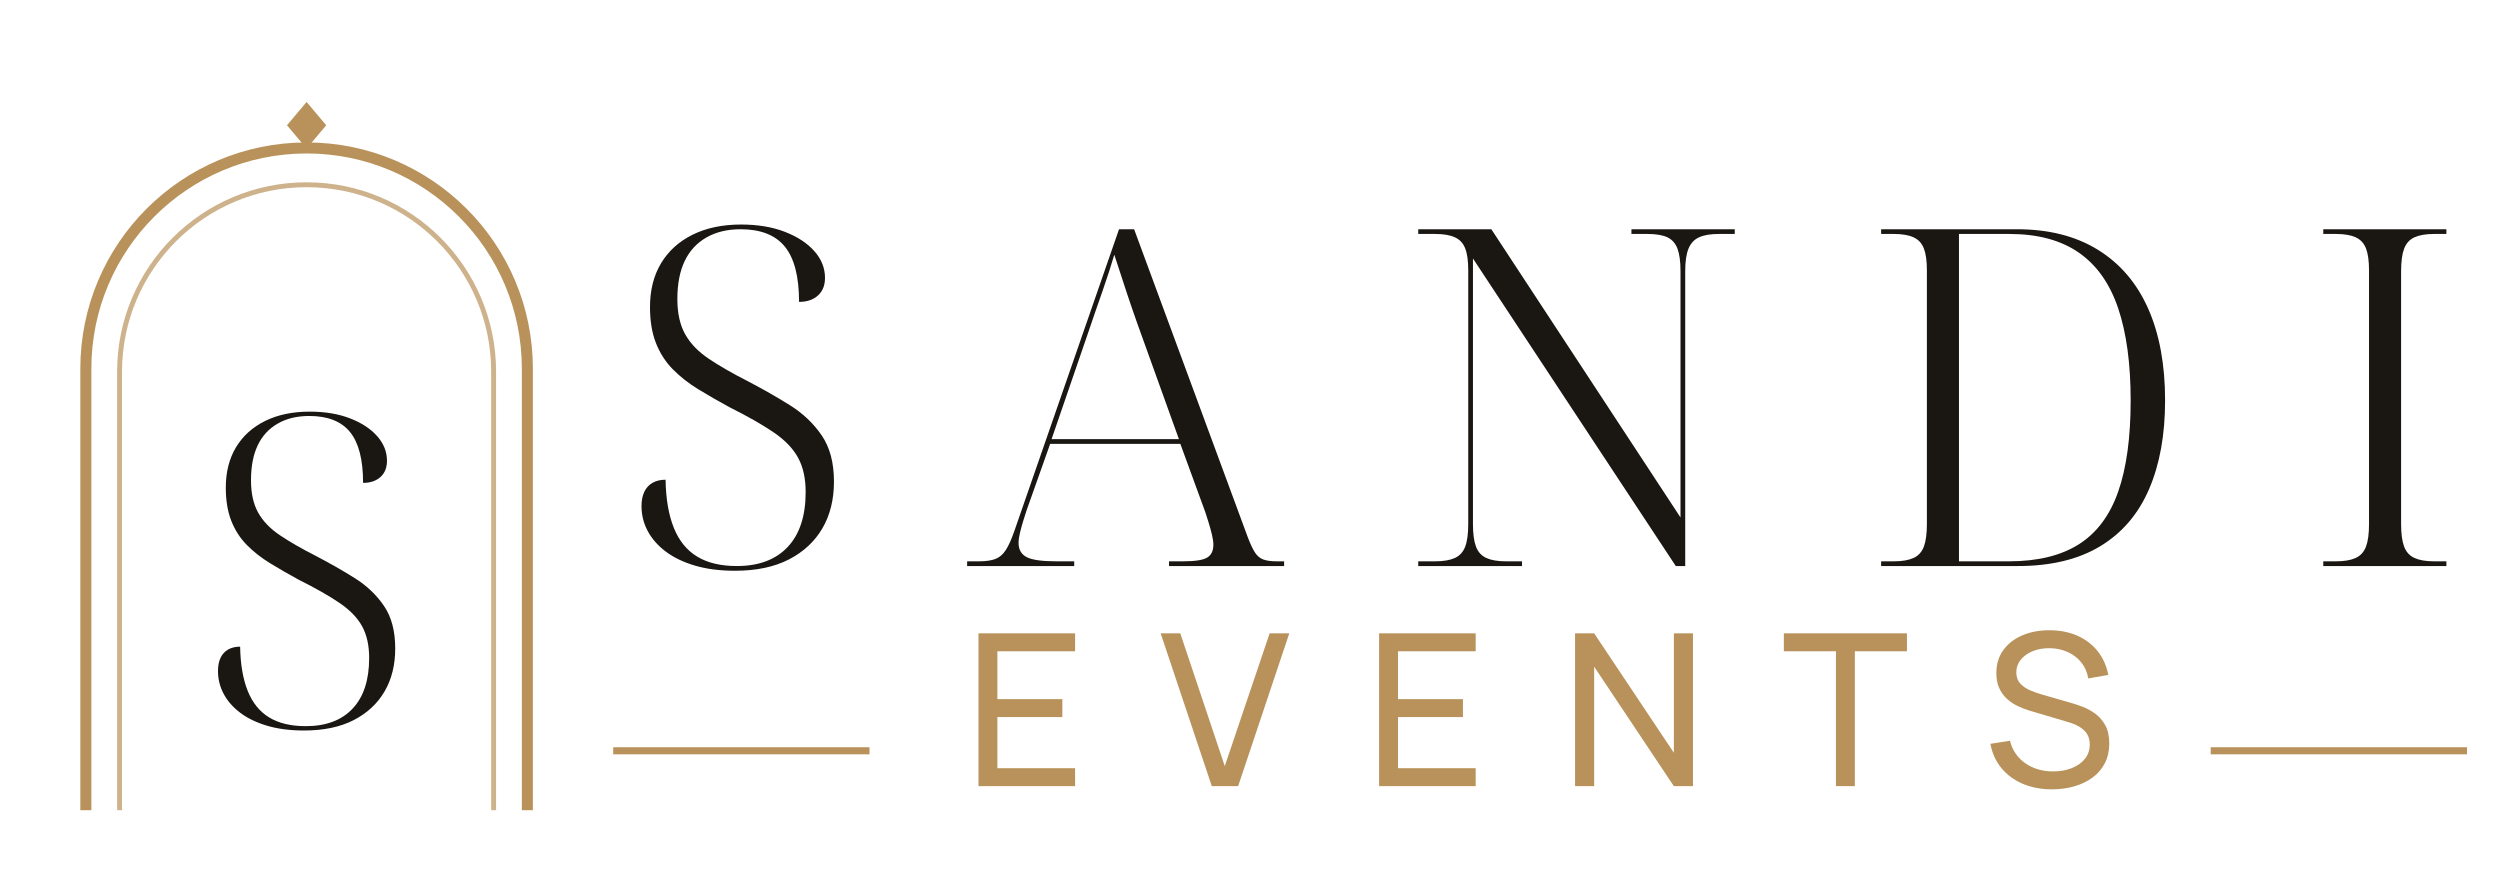
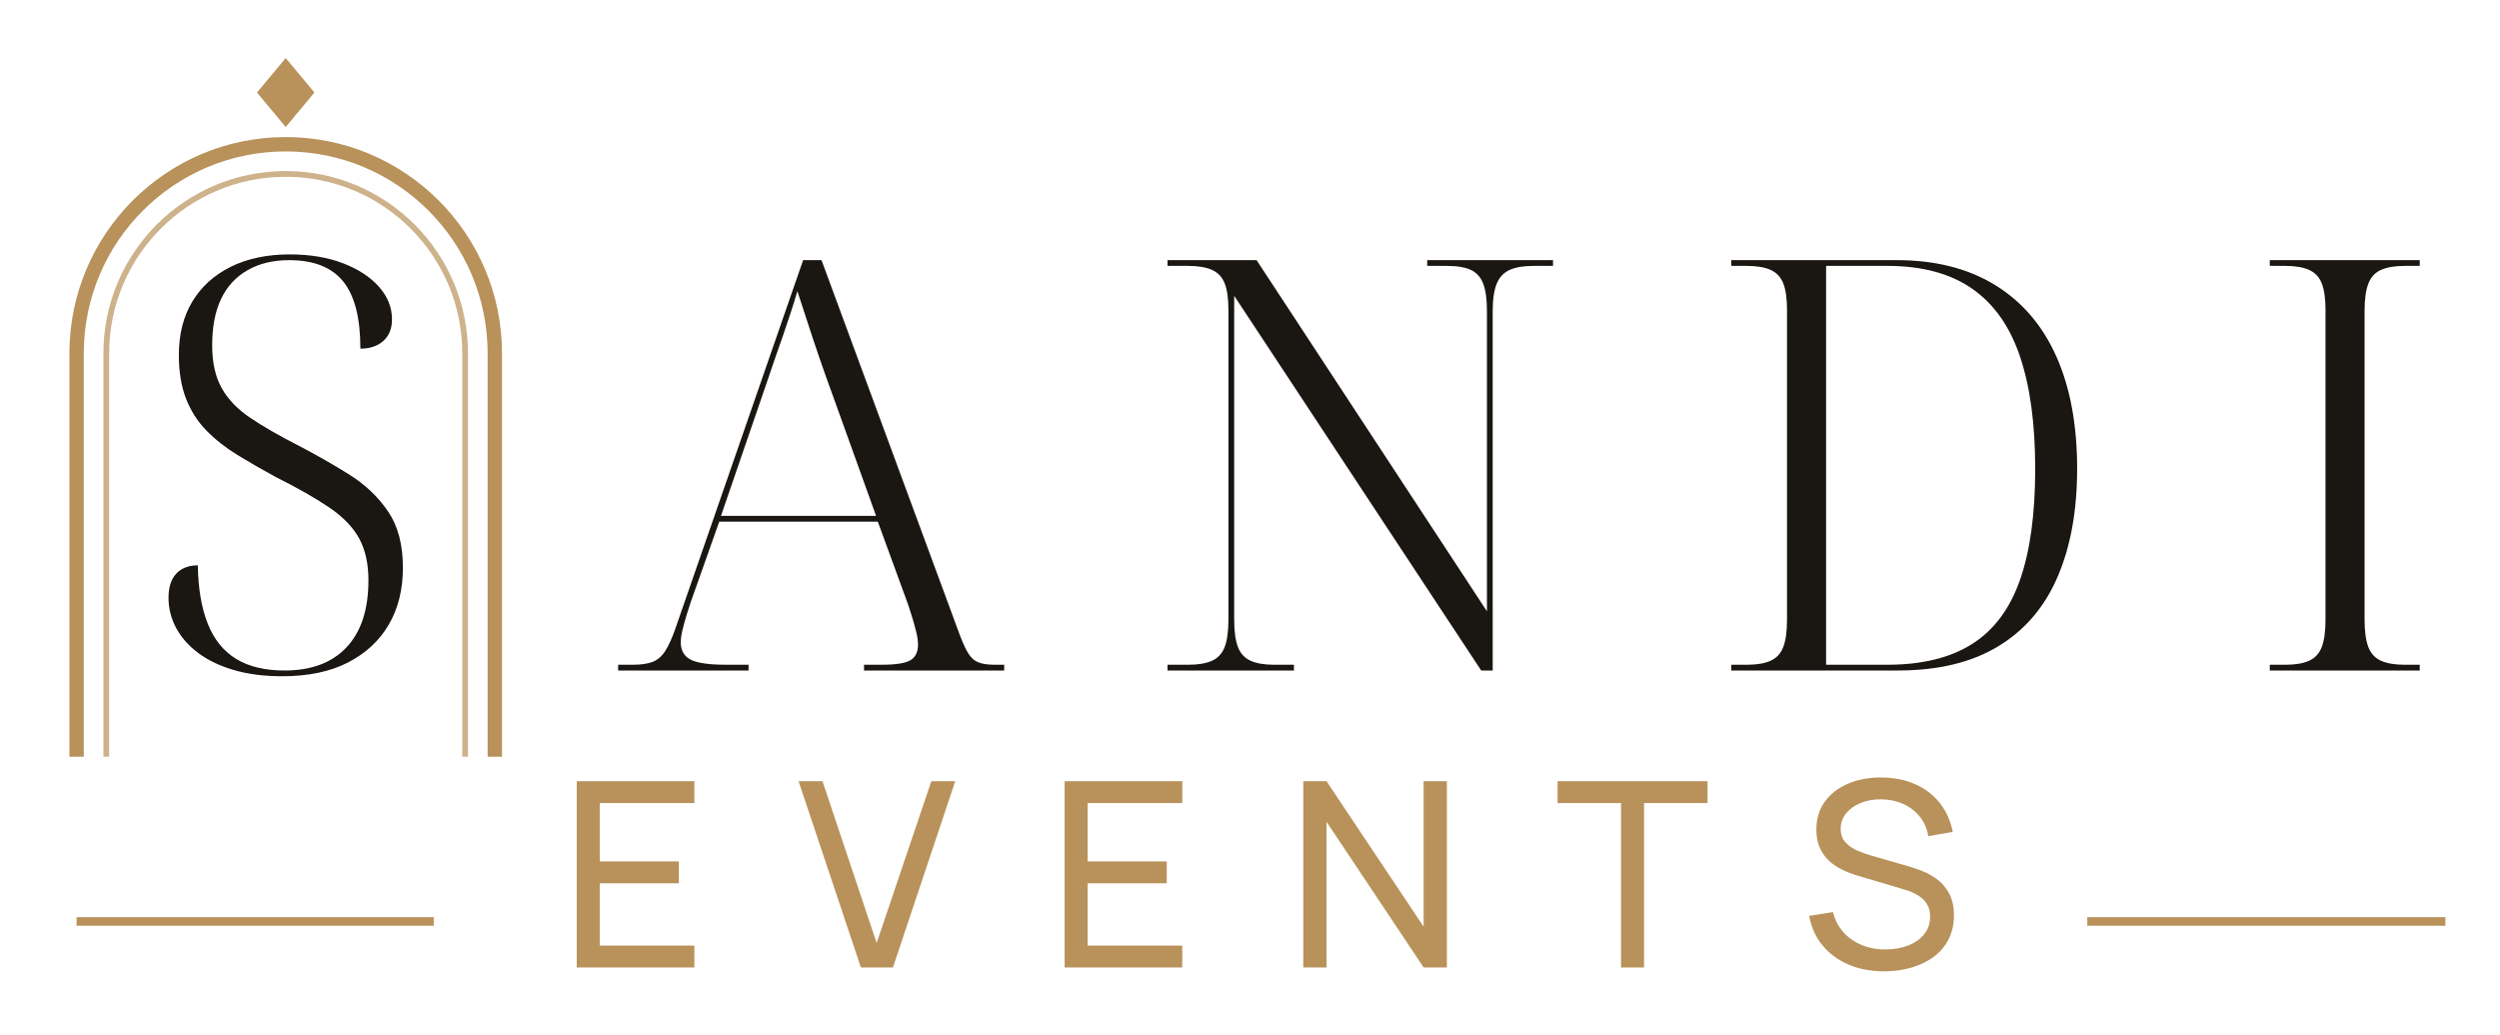
- <svg xmlns="http://www.w3.org/2000/svg" viewBox="0 0 318 112">
-   <g transform="translate(0,4) scale(.78)">
-     <path d="M14 127V55A36 36 0 0 1 86 55V127" fill="none" stroke="#B8925A" stroke-width="1.8" />
-     <path d="M19.5 127V55.5A30.5 30.5 0 0 1 80.5 55.5V127" fill="none" stroke="#B8925A" stroke-width=".8" opacity=".7" />
-     <path d="M50 11.5l3.2 3.8L50 19.1l-3.2-3.8z" fill="#B8925A" />
-     <path d="M49.575 114.0Q46.174 114.0 43.553 113.221Q40.932 112.441 39.161 111.095Q37.39 109.749 36.469 108.014Q35.548 106.278 35.548 104.294Q35.548 103.019 35.973 102.134Q36.398 101.248 37.213 100.787Q38.027 100.327 39.161 100.327Q39.232 104.649 40.401 107.553Q41.569 110.458 43.907 111.875Q46.245 113.292 49.858 113.292Q54.817 113.292 57.51 110.422Q60.202 107.553 60.202 102.169Q60.202 99.123 59.068 97.033Q57.935 94.943 55.384 93.207Q52.834 91.471 48.725 89.417Q46.245 88.071 44.049 86.725Q41.853 85.379 40.223 83.714Q38.594 82.049 37.708 79.782Q36.823 77.515 36.823 74.398Q36.823 70.572 38.488 67.809Q40.153 65.046 43.234 63.523Q46.316 62 50.496 62Q54.251 62 57.084 63.098Q59.918 64.196 61.512 66.003Q63.106 67.809 63.106 70.005Q63.106 71.706 62.044 72.662Q60.981 73.619 59.21 73.619Q59.21 67.951 57.084 65.33Q54.959 62.708 50.425 62.708Q47.45 62.708 45.289 63.948Q43.128 65.188 42.03 67.49Q40.932 69.793 40.932 73.193Q40.932 76.381 42.101 78.471Q43.27 80.561 45.643 82.155Q48.016 83.749 51.488 85.52Q54.888 87.292 57.828 89.134Q60.768 90.975 62.61 93.668Q64.452 96.36 64.452 100.61Q64.452 104.649 62.717 107.624Q60.981 110.599 57.687 112.3Q54.392 114.0 49.575 114.0Z" fill="#1A1612" />
+ <svg xmlns="http://www.w3.org/2000/svg" viewBox="0 0 261 108">
+   <g class="lk-mono">
+     <path d="M8.00 79V36.90A21.84 21.84 0 0 1 51.68 36.90V79" fill="none" stroke="#B8925A" stroke-width="1.5" />
+     <path d="M11.10 79V36.90A18.74 18.74 0 0 1 48.58 36.90V79" fill="none" stroke="#B8925A" stroke-width=".6" opacity=".7" />
+     <path d="M29.84 6.06l3 3.6-3 3.6-3-3.6z" fill="#B8925A" />
+     <path d="M29.48 70.6Q26.6 70.6 24.38 69.94Q22.16 69.28 20.66 68.14Q19.16 67.0 18.38 65.53Q17.6 64.06 17.6 62.38Q17.6 61.3 17.96 60.55Q18.32 59.8 19.01 59.41Q19.7 59.02 20.66 59.02Q20.72 62.68 21.71 65.14Q22.7 67.6 24.68 68.8Q26.66 70.0 29.72 70.0Q33.92 70.0 36.2 67.57Q38.48 65.14 38.48 60.58Q38.48 58.0 37.52 56.23Q36.56 54.46 34.4 52.99Q32.24 51.52 28.76 49.78Q26.66 48.64 24.8 47.5Q22.94 46.36 21.56 44.95Q20.18 43.54 19.43 41.62Q18.68 39.7 18.68 37.06Q18.68 33.82 20.09 31.48Q21.5 29.14 24.11 27.85Q26.72 26.56 30.26 26.56Q33.44 26.56 35.84 27.49Q38.24 28.42 39.59 29.95Q40.94 31.48 40.94 33.34Q40.94 34.78 40.04 35.59Q39.14 36.4 37.64 36.4Q37.64 31.6 35.84 29.38Q34.04 27.16 30.2 27.16Q27.68 27.16 25.85 28.21Q24.02 29.26 23.09 31.21Q22.16 33.16 22.16 36.04Q22.16 38.74 23.15 40.51Q24.14 42.28 26.15 43.63Q28.16 44.98 31.1 46.48Q33.98 47.98 36.47 49.54Q38.96 51.1 40.52 53.38Q42.08 55.66 42.08 59.26Q42.08 62.68 40.61 65.2Q39.14 67.72 36.35 69.16Q33.56 70.6 29.48 70.6Z" fill="#1A1612" />
  </g>
-   <path d="M93.48 72.6Q90.6 72.6 88.38 71.94Q86.16 71.28 84.66 70.14Q83.16 69.0 82.38 67.53Q81.6 66.06 81.6 64.38Q81.6 63.3 81.96 62.55Q82.32 61.8 83.01 61.41Q83.7 61.02 84.66 61.02Q84.72 64.68 85.71 67.14Q86.7 69.6 88.68 70.8Q90.66 72.0 93.72 72.0Q97.92 72.0 100.2 69.57Q102.48 67.14 102.48 62.58Q102.48 60.0 101.52 58.23Q100.56 56.46 98.4 54.99Q96.24 53.52 92.76 51.78Q90.66 50.64 88.8 49.5Q86.94 48.36 85.56 46.95Q84.18 45.54 83.43 43.62Q82.68 41.7 82.68 39.06Q82.68 35.82 84.09 33.48Q85.5 31.14 88.11 29.85Q90.72 28.56 94.26 28.56Q97.44 28.56 99.84 29.49Q102.24 30.42 103.59 31.95Q104.94 33.48 104.94 35.34Q104.94 36.78 104.04 37.59Q103.14 38.4 101.64 38.4Q101.64 33.6 99.84 31.38Q98.04 29.16 94.2 29.16Q91.68 29.16 89.85 30.21Q88.02 31.26 87.09 33.21Q86.16 35.16 86.16 38.04Q86.16 40.74 87.15 42.51Q88.14 44.28 90.15 45.63Q92.16 46.98 95.1 48.48Q97.98 49.98 100.47 51.54Q102.96 53.1 104.52 55.38Q106.08 57.66 106.08 61.26Q106.08 64.68 104.61 67.2Q103.14 69.72 100.35 71.16Q97.56 72.6 93.48 72.6Z M123.02 72.0V71.4H124.52Q125.84 71.4 126.62 71.1Q127.4 70.8 127.94 69.96Q128.48 69.12 129.02 67.56L142.34 29.16H144.26L158.72 68.34Q159.2 69.6 159.62 70.26Q160.04 70.92 160.67 71.16Q161.3 71.4 162.38 71.4H163.34V72.0H148.7V71.4H150.5Q152.78 71.4 153.56 70.92Q154.34 70.44 154.34 69.3Q154.34 68.76 154.16 68.01Q153.98 67.26 153.74 66.48Q153.5 65.7 153.32 65.16L150.14 56.46H133.58L130.58 64.92Q130.4 65.46 130.16 66.24Q129.92 67.02 129.74 67.77Q129.56 68.52 129.56 69.06Q129.56 70.32 130.58 70.86Q131.6 71.4 134.36 71.4H136.64V72.0ZM133.76 55.86H149.96L145.34 43.02Q144.68 41.22 144.02 39.3Q143.36 37.38 142.79 35.61Q142.22 33.84 141.74 32.4Q141.44 33.42 141.05 34.62Q140.66 35.82 140.21 37.11Q139.76 38.4 139.31 39.69Q138.86 40.98 138.44 42.24Z M180.4 72.0V71.4H182.56Q184.12 71.4 185.05 70.98Q185.98 70.56 186.37 69.54Q186.76 68.52 186.76 66.66V34.38Q186.76 32.58 186.37 31.59Q185.98 30.6 185.05 30.18Q184.12 29.76 182.56 29.76H180.4V29.16H189.7L213.76 65.82V34.5Q213.76 32.64 213.37 31.62Q212.98 30.6 212.08 30.18Q211.18 29.76 209.56 29.76H207.52V29.16H220.66V29.76H218.62Q217.06 29.76 216.13 30.18Q215.2 30.6 214.78 31.62Q214.36 32.64 214.36 34.5V72.0H213.16L187.36 32.88V66.66Q187.36 68.52 187.75 69.54Q188.14 70.56 189.07 70.98Q190.0 71.4 191.56 71.4H193.6V72.0Z M239.28 72.0V71.4H240.9Q242.46 71.4 243.39 70.98Q244.32 70.56 244.71 69.54Q245.1 68.52 245.1 66.66V34.38Q245.1 32.58 244.71 31.59Q244.32 30.6 243.39 30.18Q242.46 29.76 240.9 29.76H239.28V29.16H256.56Q262.62 29.16 266.85 31.77Q271.08 34.38 273.24 39.24Q275.4 44.1 275.4 50.94Q275.4 57.48 273.36 62.22Q271.32 66.96 267.15 69.48Q262.98 72.0 256.68 72.0ZM255.54 71.4Q261.0 71.4 264.42 69.24Q267.84 67.08 269.43 62.55Q271.02 58.02 271.02 50.94Q271.02 43.92 269.43 39.21Q267.84 34.5 264.42 32.13Q261.0 29.76 255.6 29.76H249.18V71.4Z M295.52 72.0V71.4H297.14Q298.7 71.4 299.63 70.98Q300.56 70.56 300.95 69.54Q301.34 68.52 301.34 66.66V34.38Q301.34 32.58 300.95 31.59Q300.56 30.6 299.63 30.18Q298.7 29.76 297.14 29.76H295.52V29.16H311.18V29.76H309.62Q308.06 29.76 307.13 30.18Q306.2 30.6 305.81 31.62Q305.42 32.64 305.42 34.5V66.66Q305.42 68.52 305.81 69.54Q306.2 70.56 307.13 70.98Q308.06 71.4 309.62 71.4H311.18V72.0Z" fill="#1A1612" />
-   <path d="M78 84.5h32.6M281.2 84.5H313.8" stroke="#B8925A" stroke-width=".9" transform="translate(0,11)" />
-   <path d="M124.465 100.0V80.56H136.75V82.841H126.868V88.93H135.13V91.212H126.868V97.719H136.75V100.0Z M154.142 100.0 147.635 80.56H150.132L155.789 97.448L161.499 80.56H163.997L157.49 100.0Z M175.422 100.0V80.56H187.707V82.841H177.825V88.93H186.087V91.212H177.825V97.719H187.707V100.0Z M200.347 100.0V80.56H202.777L212.915 95.748V80.56H215.345V100.0H212.915L202.777 84.799V100.0Z M233.534 100.0V82.841H226.905V80.56H242.565V82.841H235.937V100.0Z M261.024 100.405Q258.958 100.405 257.305 99.703Q255.651 99.001 254.578 97.698Q253.504 96.395 253.18 94.614L255.664 94.222Q256.137 96.058 257.629 97.091Q259.12 98.124 261.145 98.124Q262.455 98.124 263.515 97.712Q264.574 97.3 265.195 96.53Q265.816 95.761 265.816 94.708Q265.816 94.06 265.594 93.594Q265.371 93.129 264.986 92.798Q264.601 92.467 264.115 92.237Q263.629 92.008 263.103 91.859L258.148 90.388Q257.338 90.145 256.582 89.774Q255.826 89.403 255.232 88.842Q254.638 88.282 254.287 87.492Q253.936 86.703 253.936 85.623Q253.936 83.894 254.834 82.673Q255.732 81.451 257.271 80.803Q258.81 80.155 260.74 80.168Q262.698 80.182 264.244 80.864Q265.789 81.546 266.809 82.815Q267.828 84.084 268.179 85.852L265.627 86.297Q265.425 85.109 264.73 84.252Q264.034 83.395 262.995 82.929Q261.955 82.463 260.713 82.45Q259.525 82.436 258.567 82.828Q257.608 83.219 257.041 83.915Q256.474 84.61 256.474 85.514Q256.474 86.406 256.987 86.952Q257.5 87.499 258.25 87.816Q258.999 88.133 259.714 88.336L263.413 89.403Q264.048 89.578 264.878 89.888Q265.708 90.199 266.491 90.759Q267.274 91.32 267.787 92.244Q268.3 93.169 268.3 94.573Q268.3 95.977 267.74 97.071Q267.18 98.164 266.181 98.9Q265.182 99.635 263.859 100.02Q262.536 100.405 261.024 100.405Z" fill="#B8925A" />
+   <path d="M64.56 70.0V69.4H66.06Q67.38 69.4 68.16 69.1Q68.94 68.8 69.48 67.96Q70.02 67.12 70.56 65.56L83.88 27.16H85.8L100.26 66.34Q100.74 67.6 101.16 68.26Q101.58 68.92 102.21 69.16Q102.84 69.4 103.92 69.4H104.88V70.0H90.24V69.4H92.04Q94.32 69.4 95.1 68.92Q95.88 68.44 95.88 67.3Q95.88 66.76 95.7 66.01Q95.52 65.26 95.28 64.48Q95.04 63.7 94.86 63.16L91.68 54.46H75.12L72.12 62.92Q71.94 63.46 71.7 64.24Q71.46 65.02 71.28 65.77Q71.1 66.52 71.1 67.06Q71.1 68.32 72.12 68.86Q73.14 69.4 75.9 69.4H78.18V70.0ZM75.3 53.86H91.5L86.88 41.02Q86.22 39.22 85.56 37.3Q84.9 35.38 84.33 33.61Q83.76 31.84 83.28 30.4Q82.98 31.42 82.59 32.62Q82.2 33.82 81.75 35.11Q81.3 36.4 80.85 37.69Q80.4 38.98 79.98 40.24Z M121.94 70.0V69.4H124.1Q125.66 69.4 126.59 68.98Q127.52 68.56 127.91 67.54Q128.3 66.52 128.3 64.66V32.38Q128.3 30.58 127.91 29.59Q127.52 28.6 126.59 28.18Q125.66 27.76 124.1 27.76H121.94V27.16H131.24L155.3 63.82V32.5Q155.3 30.64 154.91 29.62Q154.52 28.6 153.62 28.18Q152.72 27.76 151.1 27.76H149.06V27.16H162.2V27.76H160.16Q158.6 27.76 157.67 28.18Q156.74 28.6 156.32 29.62Q155.9 30.64 155.9 32.5V70.0H154.7L128.9 30.88V64.66Q128.9 66.52 129.29 67.54Q129.68 68.56 130.61 68.98Q131.54 69.4 133.1 69.4H135.14V70.0Z M180.82 70.0V69.4H182.44Q184.0 69.4 184.93 68.98Q185.86 68.56 186.25 67.54Q186.64 66.52 186.64 64.66V32.38Q186.64 30.58 186.25 29.59Q185.86 28.6 184.93 28.18Q184.0 27.76 182.44 27.76H180.82V27.16H198.1Q204.16 27.16 208.39 29.77Q212.62 32.38 214.78 37.24Q216.94 42.1 216.94 48.94Q216.94 55.48 214.9 60.22Q212.86 64.96 208.69 67.48Q204.52 70.0 198.22 70.0ZM197.08 69.4Q202.54 69.4 205.96 67.24Q209.38 65.08 210.97 60.55Q212.56 56.02 212.56 48.94Q212.56 41.92 210.97 37.21Q209.38 32.5 205.96 30.13Q202.54 27.76 197.14 27.76H190.72V69.4Z M237.06 70.0V69.4H238.68Q240.24 69.4 241.17 68.98Q242.1 68.56 242.49 67.54Q242.88 66.52 242.88 64.66V32.38Q242.88 30.58 242.49 29.59Q242.1 28.6 241.17 28.18Q240.24 27.76 238.68 27.76H237.06V27.16H252.72V27.76H251.16Q249.6 27.76 248.67 28.18Q247.74 28.6 247.35 29.62Q246.96 30.64 246.96 32.5V64.66Q246.96 66.52 247.35 67.54Q247.74 68.56 248.67 68.98Q249.6 69.4 251.16 69.4H252.72V70.0Z" fill="#1A1612" />
+   <path d="M8.0 96.2H45.3M218.0 96.2H255.4" stroke="#B8925A" stroke-width=".9" />
+   <path d="M60.235 101.0V81.56H72.52V83.841H62.638V89.93H70.9V92.212H62.638V98.719H72.52V101.0Z M89.912 101.0 83.405 81.56H85.902L91.559 98.448L97.269 81.56H99.767L93.26 101.0Z M111.192 101.0V81.56H123.477V83.841H113.595V89.93H121.857V92.212H113.595V98.719H123.477V101.0Z M136.117 101.0V81.56H138.547L148.685 96.748V81.56H151.115V101.0H148.685L138.547 85.799V101.0Z M169.304 101.0V83.841H162.675V81.56H178.335V83.841H171.707V101.0Z M196.794 101.405Q194.728 101.405 193.075 100.703Q191.421 100.001 190.348 98.698Q189.274 97.395 188.95 95.614L191.434 95.222Q191.907 97.058 193.399 98.091Q194.89 99.124 196.915 99.124Q198.225 99.124 199.285 98.712Q200.344 98.3 200.965 97.53Q201.586 96.761 201.586 95.708Q201.586 95.06 201.364 94.594Q201.141 94.129 200.756 93.798Q200.371 93.467 199.885 93.237Q199.399 93.008 198.873 92.859L193.918 91.388Q193.108 91.145 192.352 90.774Q191.596 90.403 191.002 89.842Q190.408 89.282 190.057 88.492Q189.706 87.703 189.706 86.623Q189.706 84.894 190.604 83.673Q191.502 82.451 193.041 81.803Q194.58 81.155 196.51 81.168Q198.468 81.182 200.014 81.864Q201.559 82.546 202.579 83.815Q203.598 85.084 203.949 86.852L201.397 87.297Q201.195 86.109 200.5 85.252Q199.804 84.395 198.765 83.929Q197.725 83.463 196.483 83.45Q195.295 83.436 194.337 83.828Q193.378 84.219 192.811 84.915Q192.244 85.61 192.244 86.514Q192.244 87.406 192.757 87.952Q193.27 88.499 194.019 88.816Q194.769 89.133 195.484 89.336L199.183 90.403Q199.818 90.578 200.648 90.888Q201.478 91.199 202.261 91.759Q203.044 92.32 203.557 93.244Q204.07 94.169 204.07 95.573Q204.07 96.977 203.51 98.071Q202.95 99.164 201.951 99.9Q200.952 100.635 199.629 101.02Q198.306 101.405 196.794 101.405Z" fill="#B8925A" />
</svg>
